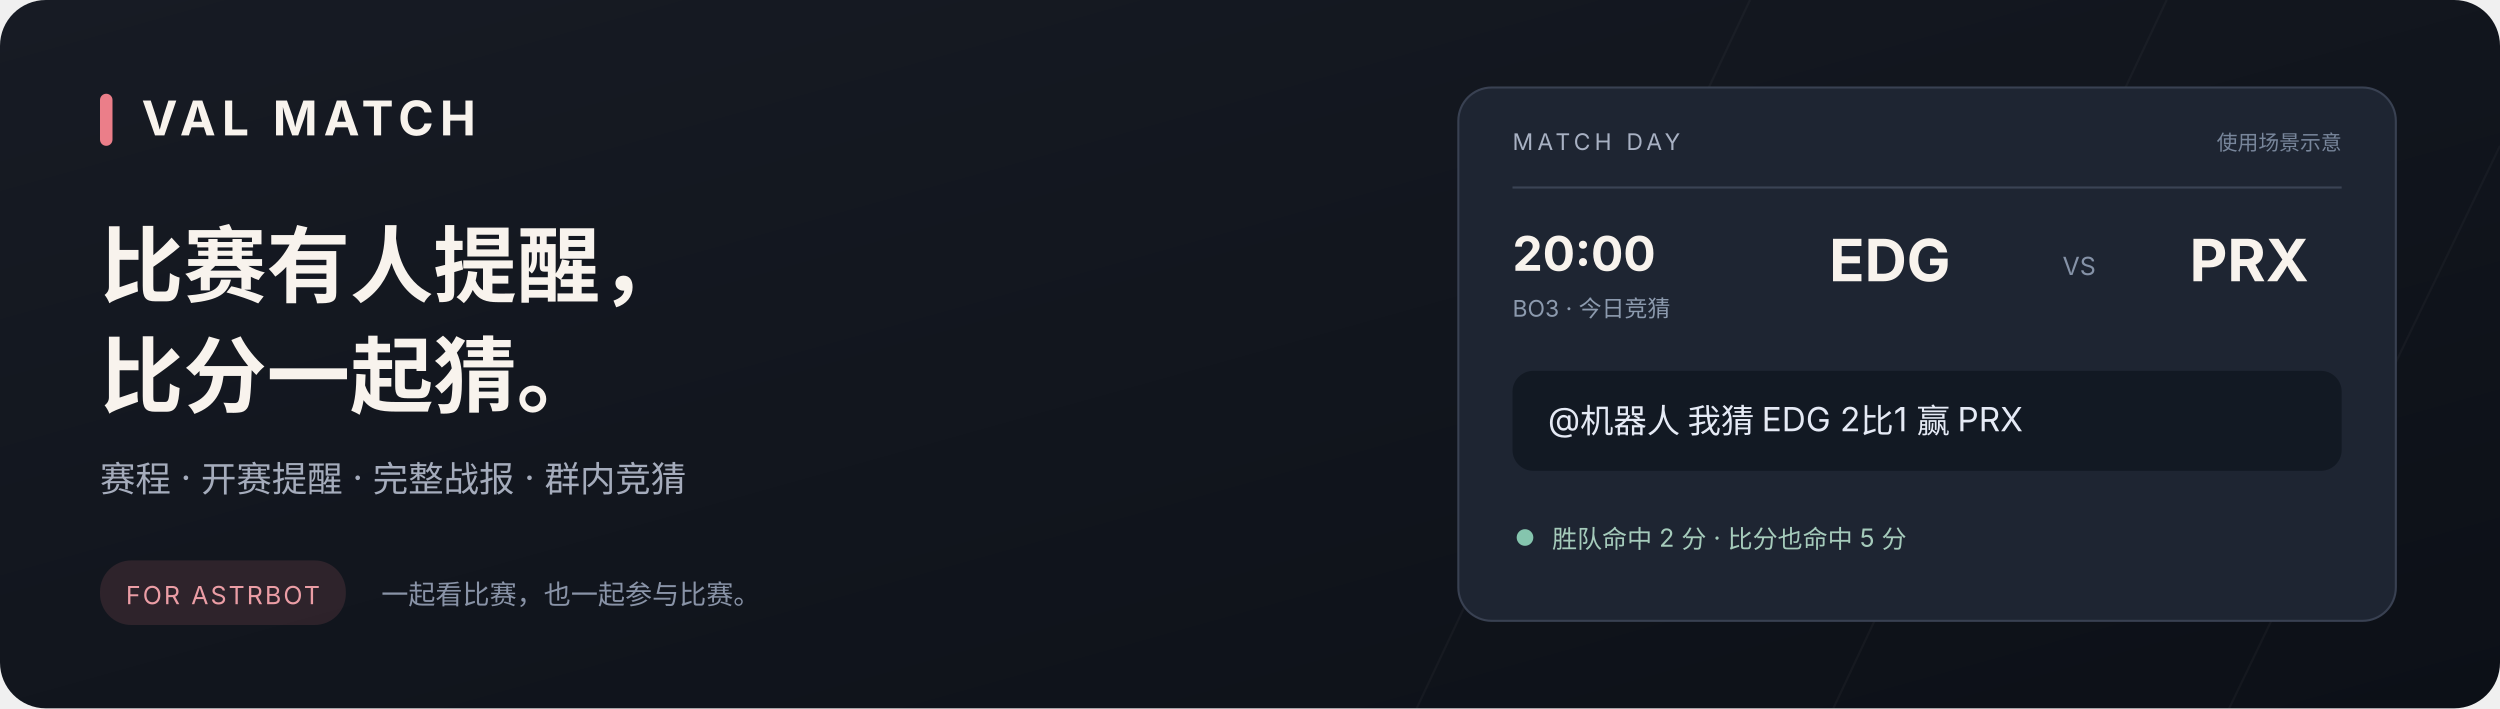
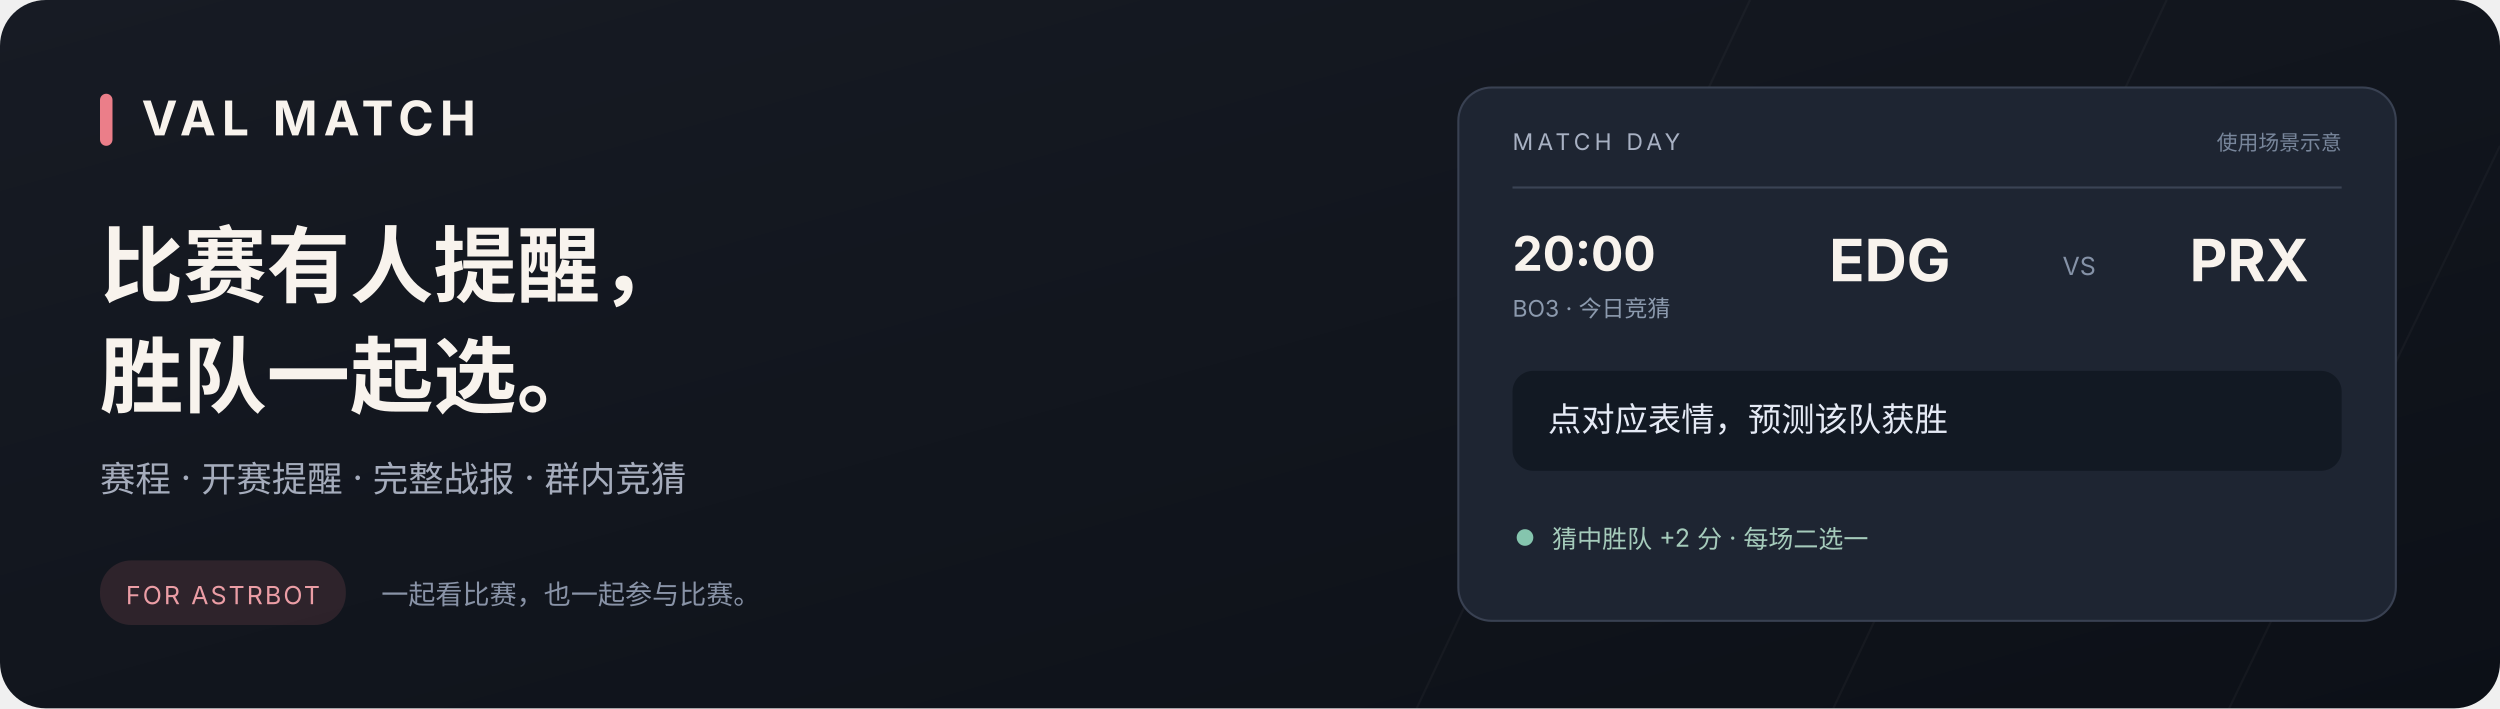
<svg xmlns="http://www.w3.org/2000/svg" width="1200" height="340" viewBox="0 0 1200 340" role="img" aria-labelledby="title desc">
  <defs>
    <linearGradient id="bg" x2="1" y2="1">
      <stop stop-color="#171b24" />
      <stop offset="1" stop-color="#0c1017" />
    </linearGradient>
  </defs>
  <rect width="1200" height="340" rx="22" fill="url(#bg)" />
  <path d="M840 0 680 340M1040 0 880 340M1200 70 1070 340" stroke="#ffffff" stroke-opacity=".035" />
  <g font-family="Inter,Noto Sans CJK SC,Microsoft YaHei,sans-serif">
    <rect x="48" y="45" width="6" height="25" rx="3" fill="#eb7e89" />
    <text x="68" y="65" fill="#f8f3ed" font-size="23" font-weight="750" letter-spacing="3">VAL MATCH</text>
    <text x="48" y="142" fill="#f8f3ed" font-size="40" font-weight="700">比赛有人提醒，</text>
-     <text x="48" y="195" fill="#f8f3ed" font-size="40" font-weight="700">比分一起猜。</text>
+     <text x="48" y="195" fill="#f8f3ed" font-size="40" font-weight="700">胜队一起选。</text>
    <text x="48" y="236" fill="#a5acbc" font-size="17">赛程 · 开赛提醒 · 完整战报 · 群内竞猜</text>
    <rect x="48" y="269" width="118" height="31" rx="15" fill="#eb7e89" fill-opacity=".13" />
    <text x="107" y="290" text-anchor="middle" fill="#eb9da5" font-size="12" letter-spacing="1">FOR ASTRBOT</text>
    <text x="183" y="290" fill="#8993a7" font-size="13">一起看比赛，也一起参与比赛。</text>
    <rect x="700" y="42" width="450" height="256" rx="16" fill="#1e2532" stroke="#394152" />
    <text x="726" y="72" fill="#a8b1c3" font-size="11" letter-spacing="2">MATCH DAY</text>
    <text x="1124" y="72" fill="#78869b" font-size="10" text-anchor="end">使用场景示意</text>
    <path d="M726 90H1124" stroke="#3a4354" />
    <text x="726" y="130" fill="#f8f3ed" font-size="23" font-weight="700">20:00</text>
    <text x="726" y="152" fill="#8c9aae" font-size="11">BO3 · 今日竞猜</text>
    <text x="878" y="135" fill="#f8f3ed" font-size="28" font-weight="750">EDG</text>
    <text x="990" y="132" fill="#8592a7" font-size="12">VS</text>
    <text x="1051" y="135" fill="#f8f3ed" font-size="28" font-weight="750">PRX</text>
    <rect x="726" y="178" width="398" height="48" rx="10" fill="#121923" />
-     <text x="743" y="207" fill="#e5eaf5" font-size="16">@机器人 我猜 EDG 2比1 赢 PRX</text>
+     <text x="743" y="207" fill="#e5eaf5" font-size="16">点对应表情，预测该队获胜</text>
    <circle cx="732" cy="258" r="4" fill="#85c5ae" />
-     <text x="745" y="263" fill="#a5cbbb" font-size="12">胜队命中 2 分 · 比分也命中 5 分</text>
+     <text x="745" y="263" fill="#a5cbbb" font-size="12">猜中胜队 +2 分 · 每场二选一</text>
  </g>
</svg>
